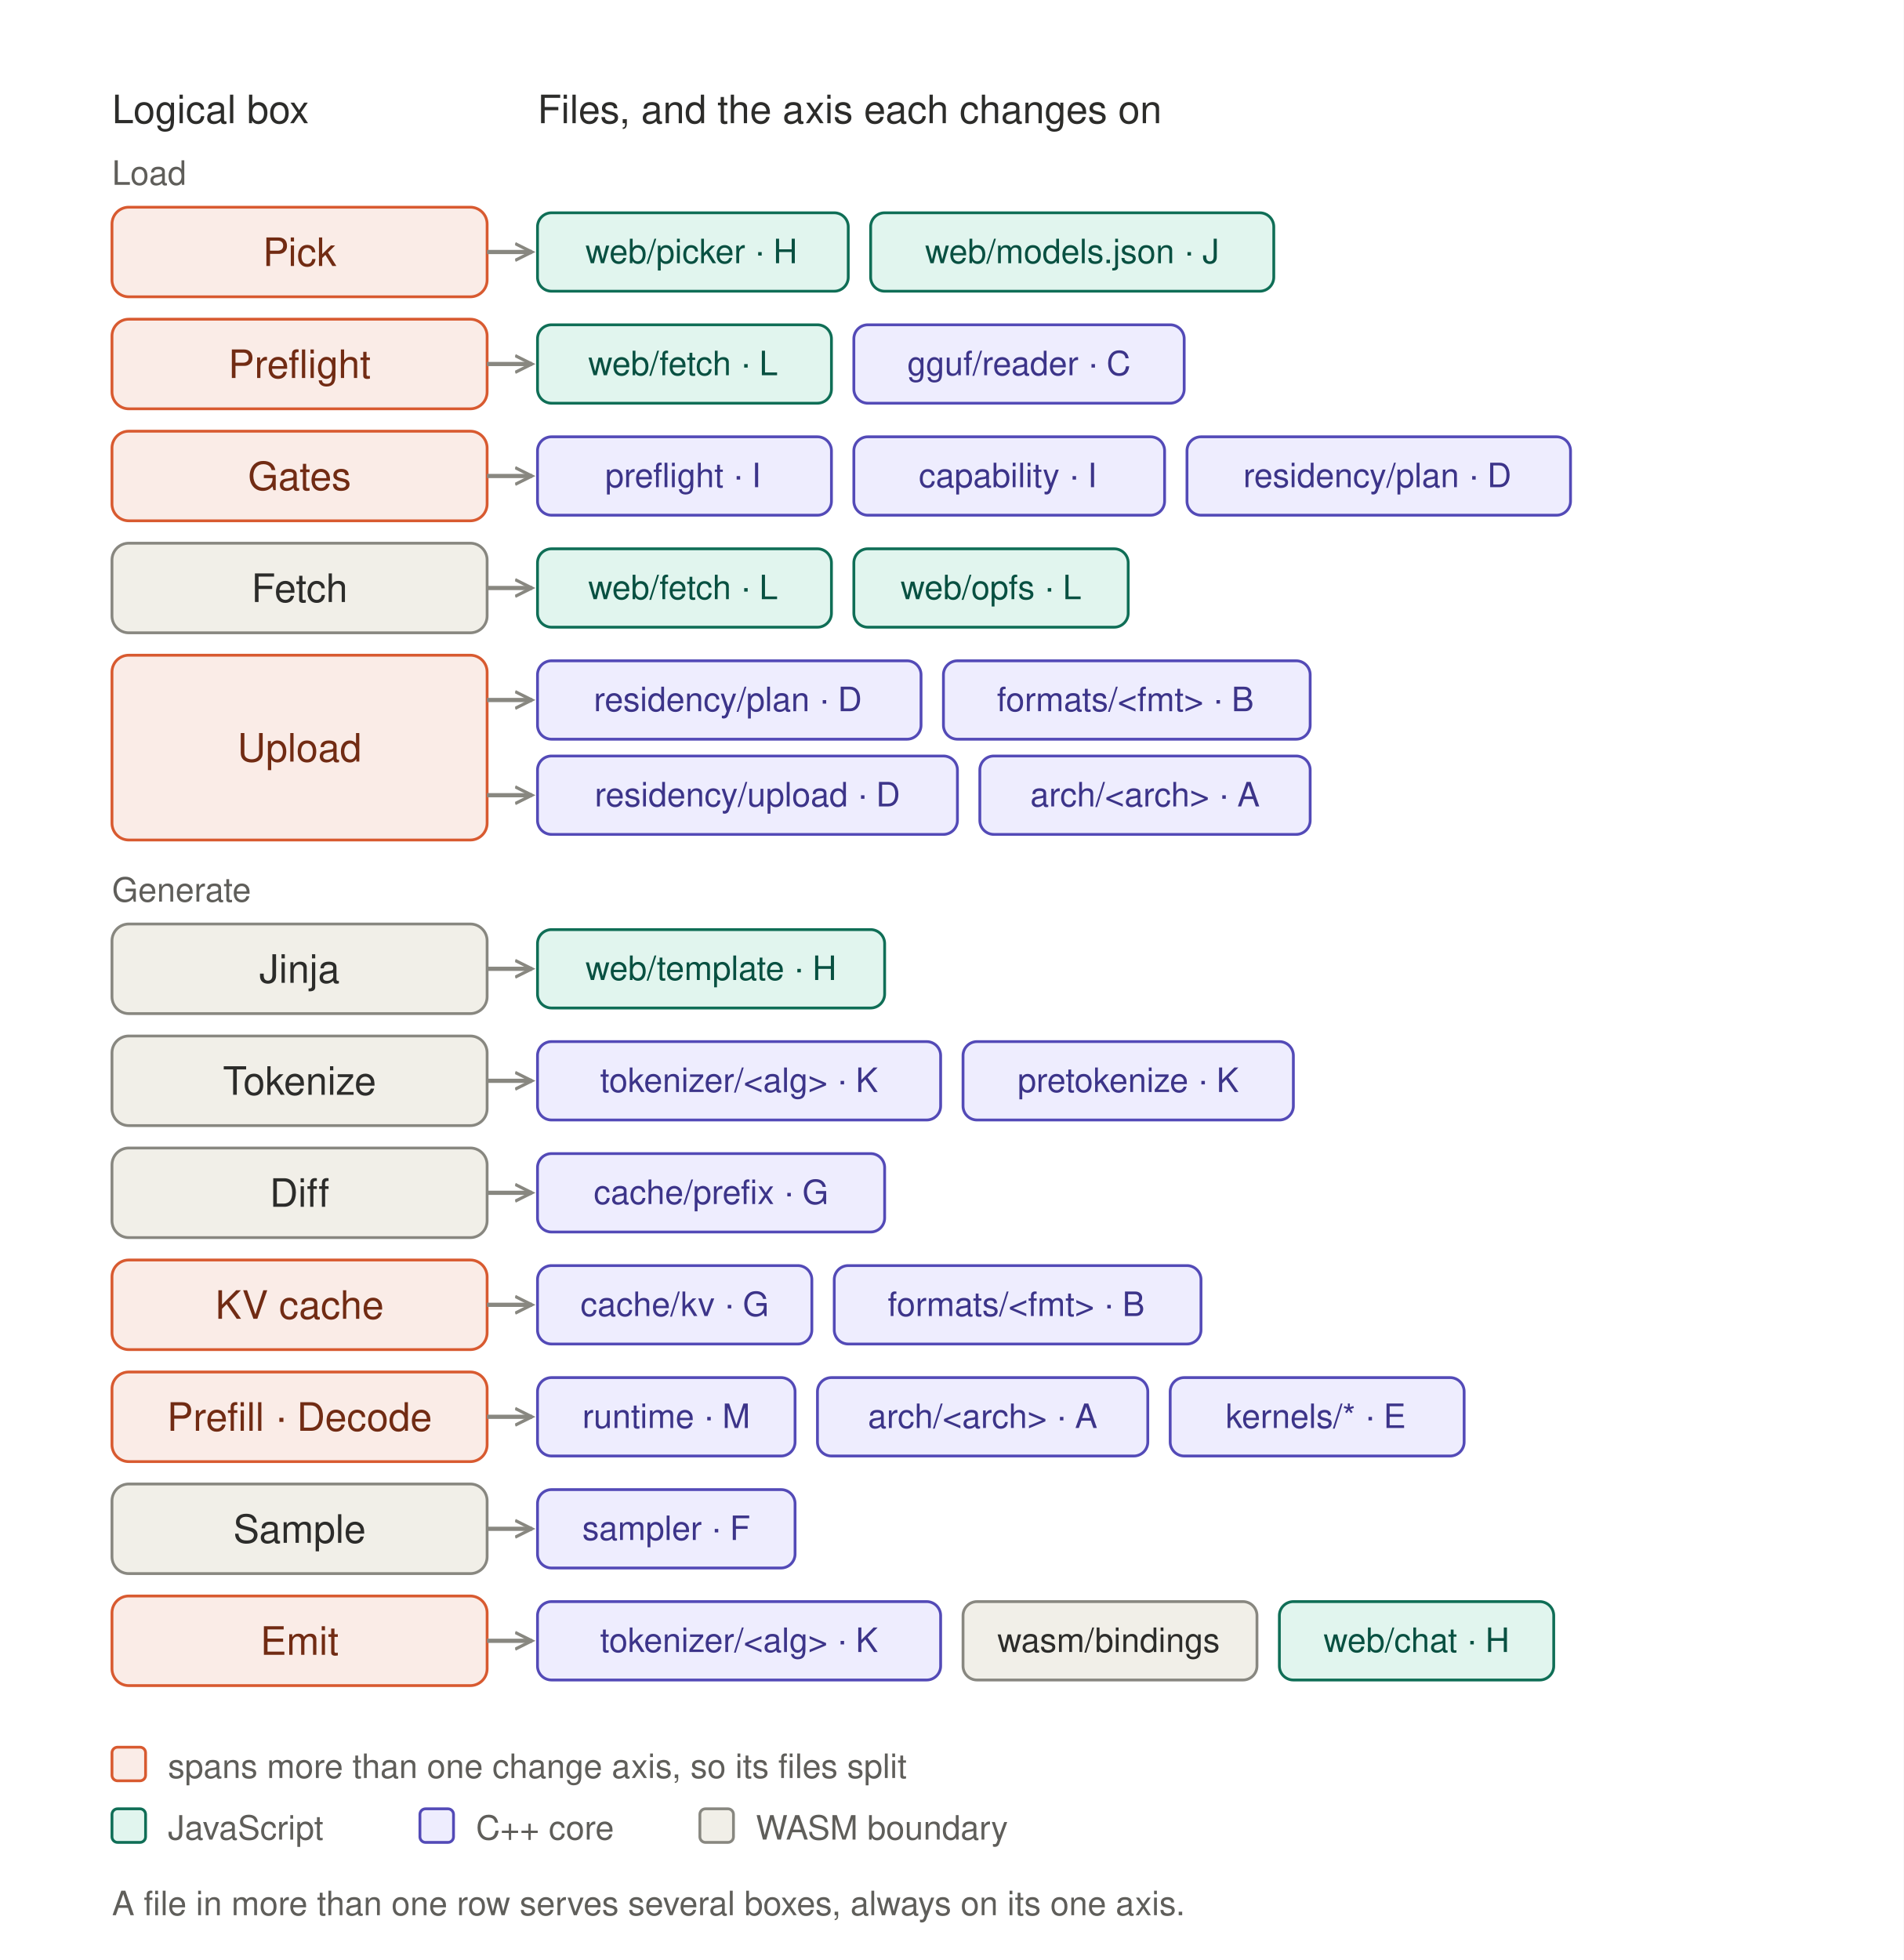
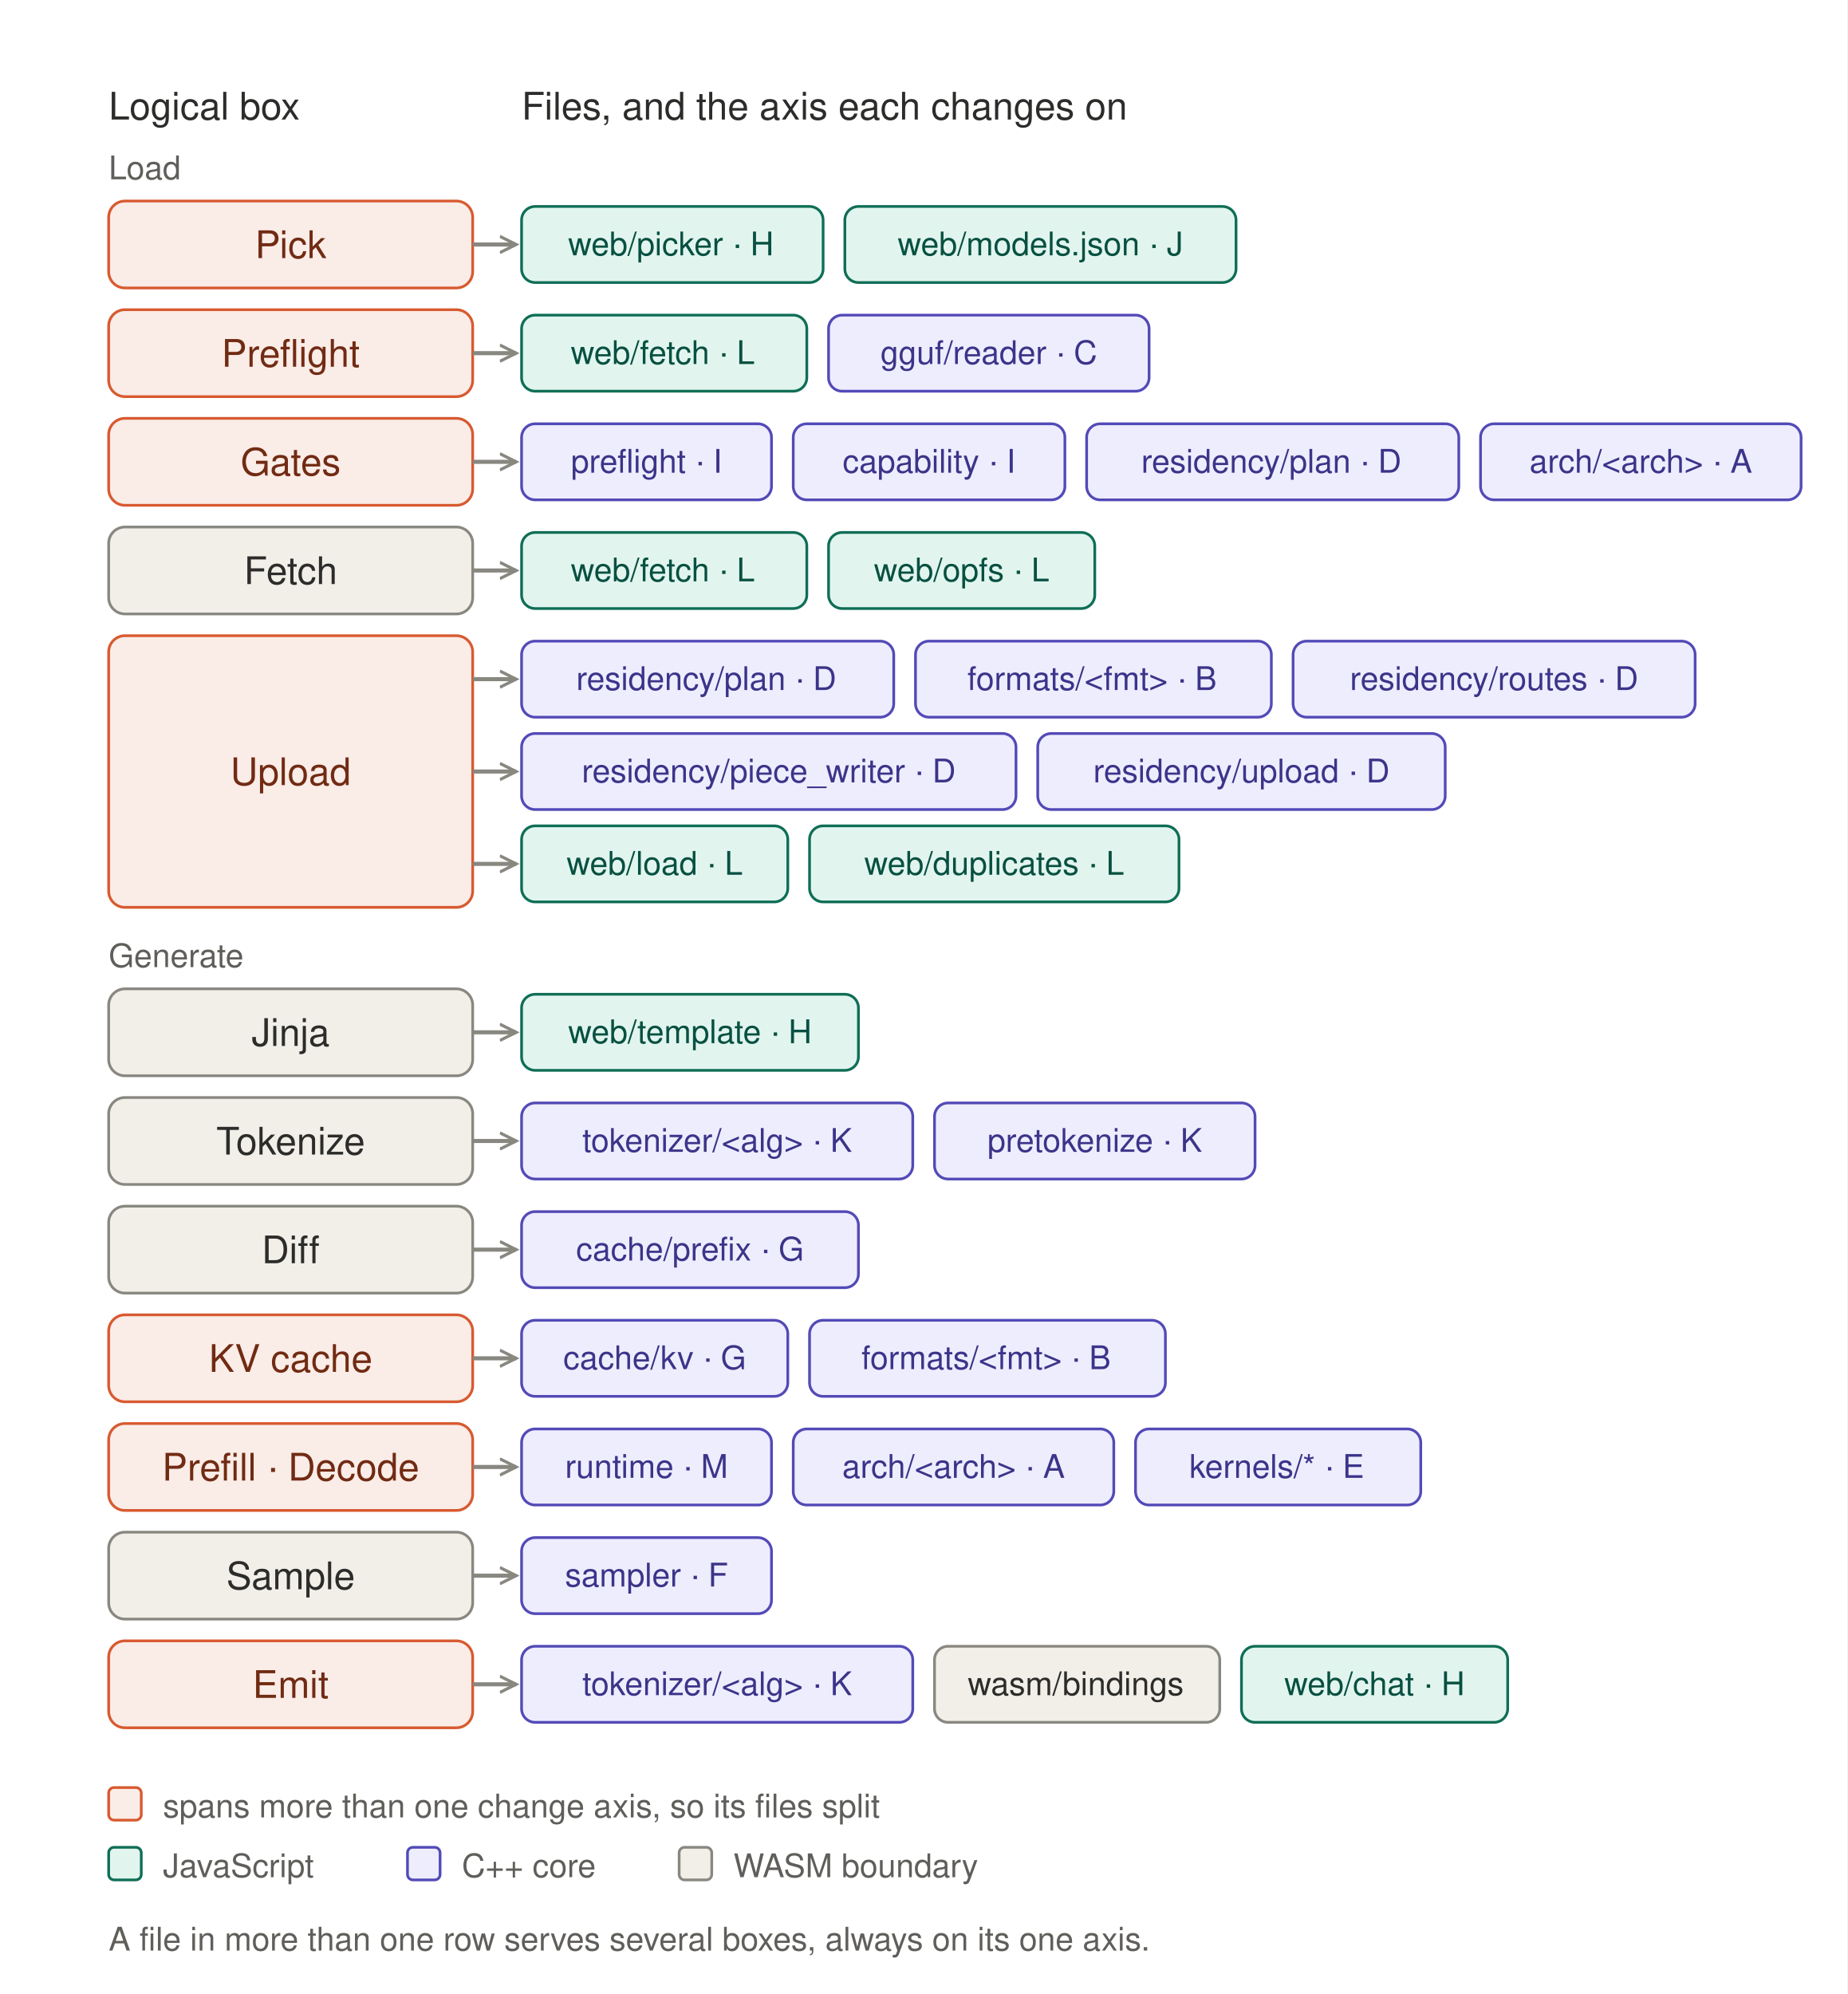
- <svg xmlns="http://www.w3.org/2000/svg" width="680" height="700" viewBox="0 0 680 700" role="img">
+ <svg xmlns="http://www.w3.org/2000/svg" width="680" height="734" viewBox="0 0 680 734" role="img">
  <style>
  .bg { fill: #FFFFFF; }
  .th { font: 500 14px -apple-system, BlinkMacSystemFont, "Segoe UI", Helvetica, Arial, sans-serif; fill: #2C2C2A; }
  .ts { font: 400 12px -apple-system, BlinkMacSystemFont, "Segoe UI", Helvetica, Arial, sans-serif; fill: #5F5E5A; }
  rect { stroke-width: 1; }
  .coral rect  { fill: #FAECE7; stroke: #D85A30; } .coral text  { fill: #712B13; }
  .gray rect   { fill: #F1EFE8; stroke: #888780; } .gray text   { fill: #2C2C2A; }
  .teal rect   { fill: #E1F5EE; stroke: #0F6E56; } .teal text   { fill: #085041; }
  .purple rect { fill: #EEEDFE; stroke: #534AB7; } .purple text { fill: #3C3489; }
  .arr { stroke: #888780; stroke-width: 1.5; fill: none; }
</style>
  <defs>
    <marker id="a" viewBox="0 0 10 10" refX="8" refY="5" markerWidth="5" markerHeight="5" orient="auto-start-reverse">
      <path d="M 0 1 L 8 5 L 0 9" fill="none" stroke="#888780" stroke-width="1.5" />
    </marker>
  </defs>
-   <rect class="bg" x="0" y="0" width="680" height="700" />
+   <rect class="bg" x="0" y="0" width="680" height="734" />
  <text class="th" x="40" y="44">Logical box</text>
  <text class="th" x="192" y="44">Files, and the axis each changes on</text>
  <text class="ts" x="40" y="66">Load</text>
  <g class="coral">
    <rect x="40" y="74" width="134" height="32" rx="6" />
    <text class="th" x="107" y="95" text-anchor="middle">Pick</text>
  </g>
  <line class="arr" x1="174" y1="90" x2="190" y2="90" marker-end="url(#a)" />
  <g class="teal">
    <rect x="192" y="76" width="111" height="28" rx="5" />
    <text class="ts" x="247" y="94" text-anchor="middle">web/picker · H</text>
  </g>
  <g class="teal">
    <rect x="311" y="76" width="144" height="28" rx="5" />
    <text class="ts" x="383" y="94" text-anchor="middle">web/models.json · J</text>
  </g>
  <g class="coral">
    <rect x="40" y="114" width="134" height="32" rx="6" />
    <text class="th" x="107" y="135" text-anchor="middle">Preflight</text>
  </g>
  <line class="arr" x1="174" y1="130" x2="190" y2="130" marker-end="url(#a)" />
  <g class="teal">
    <rect x="192" y="116" width="105" height="28" rx="5" />
    <text class="ts" x="244" y="134" text-anchor="middle">web/fetch · L</text>
  </g>
  <g class="purple">
    <rect x="305" y="116" width="118" height="28" rx="5" />
    <text class="ts" x="364" y="134" text-anchor="middle">gguf/reader · C</text>
  </g>
  <g class="coral">
    <rect x="40" y="154" width="134" height="32" rx="6" />
    <text class="th" x="107" y="175" text-anchor="middle">Gates</text>
  </g>
  <line class="arr" x1="174" y1="170" x2="190" y2="170" marker-end="url(#a)" />
  <g class="purple">
-     <rect x="192" y="156" width="105" height="28" rx="5" />
-     <text class="ts" x="244" y="174" text-anchor="middle">preflight · I</text>
-   </g>
-   <g class="purple">
-     <rect x="305" y="156" width="111" height="28" rx="5" />
-     <text class="ts" x="360" y="174" text-anchor="middle">capability · I</text>
-   </g>
-   <g class="purple">
-     <rect x="424" y="156" width="137" height="28" rx="5" />
-     <text class="ts" x="492" y="174" text-anchor="middle">residency/plan · D</text>
+     <rect x="192" y="156" width="92" height="28" rx="5" />
+     <text class="ts" x="238" y="174" text-anchor="middle">preflight · I</text>
+   </g>
+   <g class="purple">
+     <rect x="292" y="156" width="100" height="28" rx="5" />
+     <text class="ts" x="342" y="174" text-anchor="middle">capability · I</text>
+   </g>
+   <g class="purple">
+     <rect x="400" y="156" width="137" height="28" rx="5" />
+     <text class="ts" x="468" y="174" text-anchor="middle">residency/plan · D</text>
+   </g>
+   <g class="purple">
+     <rect x="545" y="156" width="118" height="28" rx="5" />
+     <text class="ts" x="604" y="174" text-anchor="middle">arch/&lt;arch&gt; · A</text>
  </g>
  <g class="gray">
    <rect x="40" y="194" width="134" height="32" rx="6" />
    <text class="th" x="107" y="215" text-anchor="middle">Fetch</text>
  </g>
  <line class="arr" x1="174" y1="210" x2="190" y2="210" marker-end="url(#a)" />
  <g class="teal">
    <rect x="192" y="196" width="105" height="28" rx="5" />
    <text class="ts" x="244" y="214" text-anchor="middle">web/fetch · L</text>
  </g>
  <g class="teal">
    <rect x="305" y="196" width="98" height="28" rx="5" />
    <text class="ts" x="354" y="214" text-anchor="middle">web/opfs · L</text>
  </g>
  <g class="coral">
-     <rect x="40" y="234" width="134" height="66" rx="6" />
-     <text class="th" x="107" y="272" text-anchor="middle">Upload</text>
+     <rect x="40" y="234" width="134" height="100" rx="6" />
+     <text class="th" x="107" y="289" text-anchor="middle">Upload</text>
  </g>
  <line class="arr" x1="174" y1="250" x2="190" y2="250" marker-end="url(#a)" />
  <line class="arr" x1="174" y1="284" x2="190" y2="284" marker-end="url(#a)" />
+   <line class="arr" x1="174" y1="318" x2="190" y2="318" marker-end="url(#a)" />
  <g class="purple">
    <rect x="192" y="236" width="137" height="28" rx="5" />
    <text class="ts" x="260" y="254" text-anchor="middle">residency/plan · D</text>
  </g>
  <g class="purple">
    <rect x="337" y="236" width="131" height="28" rx="5" />
    <text class="ts" x="402" y="254" text-anchor="middle">formats/&lt;fmt&gt; · B</text>
  </g>
  <g class="purple">
-     <rect x="192" y="270" width="150" height="28" rx="5" />
-     <text class="ts" x="267" y="288" text-anchor="middle">residency/upload · D</text>
-   </g>
-   <g class="purple">
-     <rect x="350" y="270" width="118" height="28" rx="5" />
-     <text class="ts" x="409" y="288" text-anchor="middle">arch/&lt;arch&gt; · A</text>
-   </g>
-   <text class="ts" x="40" y="322">Generate</text>
-   <g class="gray">
-     <rect x="40" y="330" width="134" height="32" rx="6" />
-     <text class="th" x="107" y="351" text-anchor="middle">Jinja</text>
-   </g>
-   <line class="arr" x1="174" y1="346" x2="190" y2="346" marker-end="url(#a)" />
-   <g class="teal">
-     <rect x="192" y="332" width="124" height="28" rx="5" />
-     <text class="ts" x="254" y="350" text-anchor="middle">web/template · H</text>
-   </g>
-   <g class="gray">
-     <rect x="40" y="370" width="134" height="32" rx="6" />
-     <text class="th" x="107" y="391" text-anchor="middle">Tokenize</text>
-   </g>
-   <line class="arr" x1="174" y1="386" x2="190" y2="386" marker-end="url(#a)" />
-   <g class="purple">
-     <rect x="192" y="372" width="144" height="28" rx="5" />
-     <text class="ts" x="264" y="390" text-anchor="middle">tokenizer/&lt;alg&gt; · K</text>
-   </g>
-   <g class="purple">
-     <rect x="344" y="372" width="118" height="28" rx="5" />
-     <text class="ts" x="403" y="390" text-anchor="middle">pretokenize · K</text>
-   </g>
-   <g class="gray">
-     <rect x="40" y="410" width="134" height="32" rx="6" />
-     <text class="th" x="107" y="431" text-anchor="middle">Diff</text>
-   </g>
-   <line class="arr" x1="174" y1="426" x2="190" y2="426" marker-end="url(#a)" />
-   <g class="purple">
-     <rect x="192" y="412" width="124" height="28" rx="5" />
-     <text class="ts" x="254" y="430" text-anchor="middle">cache/prefix · G</text>
-   </g>
-   <g class="coral">
-     <rect x="40" y="450" width="134" height="32" rx="6" />
-     <text class="th" x="107" y="471" text-anchor="middle">KV cache</text>
-   </g>
-   <line class="arr" x1="174" y1="466" x2="190" y2="466" marker-end="url(#a)" />
-   <g class="purple">
-     <rect x="192" y="452" width="98" height="28" rx="5" />
-     <text class="ts" x="241" y="470" text-anchor="middle">cache/kv · G</text>
-   </g>
-   <g class="purple">
-     <rect x="298" y="452" width="131" height="28" rx="5" />
-     <text class="ts" x="363" y="470" text-anchor="middle">formats/&lt;fmt&gt; · B</text>
-   </g>
-   <g class="coral">
-     <rect x="40" y="490" width="134" height="32" rx="6" />
-     <text class="th" x="107" y="511" text-anchor="middle">Prefill · Decode</text>
-   </g>
-   <line class="arr" x1="174" y1="506" x2="190" y2="506" marker-end="url(#a)" />
-   <g class="purple">
-     <rect x="192" y="492" width="92" height="28" rx="5" />
-     <text class="ts" x="238" y="510" text-anchor="middle">runtime · M</text>
-   </g>
-   <g class="purple">
-     <rect x="292" y="492" width="118" height="28" rx="5" />
-     <text class="ts" x="351" y="510" text-anchor="middle">arch/&lt;arch&gt; · A</text>
-   </g>
-   <g class="purple">
-     <rect x="418" y="492" width="105" height="28" rx="5" />
-     <text class="ts" x="470" y="510" text-anchor="middle">kernels/* · E</text>
-   </g>
-   <g class="gray">
-     <rect x="40" y="530" width="134" height="32" rx="6" />
-     <text class="th" x="107" y="551" text-anchor="middle">Sample</text>
-   </g>
-   <line class="arr" x1="174" y1="546" x2="190" y2="546" marker-end="url(#a)" />
-   <g class="purple">
-     <rect x="192" y="532" width="92" height="28" rx="5" />
-     <text class="ts" x="238" y="550" text-anchor="middle">sampler · F</text>
-   </g>
-   <g class="coral">
-     <rect x="40" y="570" width="134" height="32" rx="6" />
-     <text class="th" x="107" y="591" text-anchor="middle">Emit</text>
-   </g>
-   <line class="arr" x1="174" y1="586" x2="190" y2="586" marker-end="url(#a)" />
-   <g class="purple">
-     <rect x="192" y="572" width="144" height="28" rx="5" />
-     <text class="ts" x="264" y="590" text-anchor="middle">tokenizer/&lt;alg&gt; · K</text>
-   </g>
-   <g class="gray">
-     <rect x="344" y="572" width="105" height="28" rx="5" />
-     <text class="ts" x="396" y="590" text-anchor="middle">wasm/bindings</text>
-   </g>
-   <g class="teal">
-     <rect x="457" y="572" width="98" height="28" rx="5" />
-     <text class="ts" x="506" y="590" text-anchor="middle">web/chat · H</text>
-   </g>
-   <g class="coral">
-     <rect x="40" y="624" width="12" height="12" rx="2" />
-   </g>
-   <text class="ts" x="60" y="635">spans more than one change axis, so its files split</text>
-   <g class="teal">
-     <rect x="40" y="646" width="12" height="12" rx="2" />
-   </g>
-   <text class="ts" x="60" y="657">JavaScript</text>
-   <g class="purple">
-     <rect x="150" y="646" width="12" height="12" rx="2" />
-   </g>
-   <text class="ts" x="170" y="657">C++ core</text>
-   <g class="gray">
-     <rect x="250" y="646" width="12" height="12" rx="2" />
-   </g>
-   <text class="ts" x="270" y="657">WASM boundary</text>
-   <text class="ts" x="40" y="684">A file in more than one row serves several boxes, always on its one axis.</text>
+     <rect x="476" y="236" width="148" height="28" rx="5" />
+     <text class="ts" x="550" y="254" text-anchor="middle">residency/routes · D</text>
+   </g>
+   <g class="purple">
+     <rect x="192" y="270" width="182" height="28" rx="5" />
+     <text class="ts" x="283" y="288" text-anchor="middle">residency/piece_writer · D</text>
+   </g>
+   <g class="purple">
+     <rect x="382" y="270" width="150" height="28" rx="5" />
+     <text class="ts" x="457" y="288" text-anchor="middle">residency/upload · D</text>
+   </g>
+   <g class="teal">
+     <rect x="192" y="304" width="98" height="28" rx="5" />
+     <text class="ts" x="241" y="322" text-anchor="middle">web/load · L</text>
+   </g>
+   <g class="teal">
+     <rect x="298" y="304" width="136" height="28" rx="5" />
+     <text class="ts" x="366" y="322" text-anchor="middle">web/duplicates · L</text>
+   </g>
+   <text class="ts" x="40" y="356">Generate</text>
+   <g class="gray">
+     <rect x="40" y="364" width="134" height="32" rx="6" />
+     <text class="th" x="107" y="385" text-anchor="middle">Jinja</text>
+   </g>
+   <line class="arr" x1="174" y1="380" x2="190" y2="380" marker-end="url(#a)" />
+   <g class="teal">
+     <rect x="192" y="366" width="124" height="28" rx="5" />
+     <text class="ts" x="254" y="384" text-anchor="middle">web/template · H</text>
+   </g>
+   <g class="gray">
+     <rect x="40" y="404" width="134" height="32" rx="6" />
+     <text class="th" x="107" y="425" text-anchor="middle">Tokenize</text>
+   </g>
+   <line class="arr" x1="174" y1="420" x2="190" y2="420" marker-end="url(#a)" />
+   <g class="purple">
+     <rect x="192" y="406" width="144" height="28" rx="5" />
+     <text class="ts" x="264" y="424" text-anchor="middle">tokenizer/&lt;alg&gt; · K</text>
+   </g>
+   <g class="purple">
+     <rect x="344" y="406" width="118" height="28" rx="5" />
+     <text class="ts" x="403" y="424" text-anchor="middle">pretokenize · K</text>
+   </g>
+   <g class="gray">
+     <rect x="40" y="444" width="134" height="32" rx="6" />
+     <text class="th" x="107" y="465" text-anchor="middle">Diff</text>
+   </g>
+   <line class="arr" x1="174" y1="460" x2="190" y2="460" marker-end="url(#a)" />
+   <g class="purple">
+     <rect x="192" y="446" width="124" height="28" rx="5" />
+     <text class="ts" x="254" y="464" text-anchor="middle">cache/prefix · G</text>
+   </g>
+   <g class="coral">
+     <rect x="40" y="484" width="134" height="32" rx="6" />
+     <text class="th" x="107" y="505" text-anchor="middle">KV cache</text>
+   </g>
+   <line class="arr" x1="174" y1="500" x2="190" y2="500" marker-end="url(#a)" />
+   <g class="purple">
+     <rect x="192" y="486" width="98" height="28" rx="5" />
+     <text class="ts" x="241" y="504" text-anchor="middle">cache/kv · G</text>
+   </g>
+   <g class="purple">
+     <rect x="298" y="486" width="131" height="28" rx="5" />
+     <text class="ts" x="363" y="504" text-anchor="middle">formats/&lt;fmt&gt; · B</text>
+   </g>
+   <g class="coral">
+     <rect x="40" y="524" width="134" height="32" rx="6" />
+     <text class="th" x="107" y="545" text-anchor="middle">Prefill · Decode</text>
+   </g>
+   <line class="arr" x1="174" y1="540" x2="190" y2="540" marker-end="url(#a)" />
+   <g class="purple">
+     <rect x="192" y="526" width="92" height="28" rx="5" />
+     <text class="ts" x="238" y="544" text-anchor="middle">runtime · M</text>
+   </g>
+   <g class="purple">
+     <rect x="292" y="526" width="118" height="28" rx="5" />
+     <text class="ts" x="351" y="544" text-anchor="middle">arch/&lt;arch&gt; · A</text>
+   </g>
+   <g class="purple">
+     <rect x="418" y="526" width="105" height="28" rx="5" />
+     <text class="ts" x="470" y="544" text-anchor="middle">kernels/* · E</text>
+   </g>
+   <g class="gray">
+     <rect x="40" y="564" width="134" height="32" rx="6" />
+     <text class="th" x="107" y="585" text-anchor="middle">Sample</text>
+   </g>
+   <line class="arr" x1="174" y1="580" x2="190" y2="580" marker-end="url(#a)" />
+   <g class="purple">
+     <rect x="192" y="566" width="92" height="28" rx="5" />
+     <text class="ts" x="238" y="584" text-anchor="middle">sampler · F</text>
+   </g>
+   <g class="coral">
+     <rect x="40" y="604" width="134" height="32" rx="6" />
+     <text class="th" x="107" y="625" text-anchor="middle">Emit</text>
+   </g>
+   <line class="arr" x1="174" y1="620" x2="190" y2="620" marker-end="url(#a)" />
+   <g class="purple">
+     <rect x="192" y="606" width="144" height="28" rx="5" />
+     <text class="ts" x="264" y="624" text-anchor="middle">tokenizer/&lt;alg&gt; · K</text>
+   </g>
+   <g class="gray">
+     <rect x="344" y="606" width="105" height="28" rx="5" />
+     <text class="ts" x="396" y="624" text-anchor="middle">wasm/bindings</text>
+   </g>
+   <g class="teal">
+     <rect x="457" y="606" width="98" height="28" rx="5" />
+     <text class="ts" x="506" y="624" text-anchor="middle">web/chat · H</text>
+   </g>
+   <g class="coral">
+     <rect x="40" y="658" width="12" height="12" rx="2" />
+   </g>
+   <text class="ts" x="60" y="669">spans more than one change axis, so its files split</text>
+   <g class="teal">
+     <rect x="40" y="680" width="12" height="12" rx="2" />
+   </g>
+   <text class="ts" x="60" y="691">JavaScript</text>
+   <g class="purple">
+     <rect x="150" y="680" width="12" height="12" rx="2" />
+   </g>
+   <text class="ts" x="170" y="691">C++ core</text>
+   <g class="gray">
+     <rect x="250" y="680" width="12" height="12" rx="2" />
+   </g>
+   <text class="ts" x="270" y="691">WASM boundary</text>
+   <text class="ts" x="40" y="718">A file in more than one row serves several boxes, always on its one axis.</text>
</svg>
